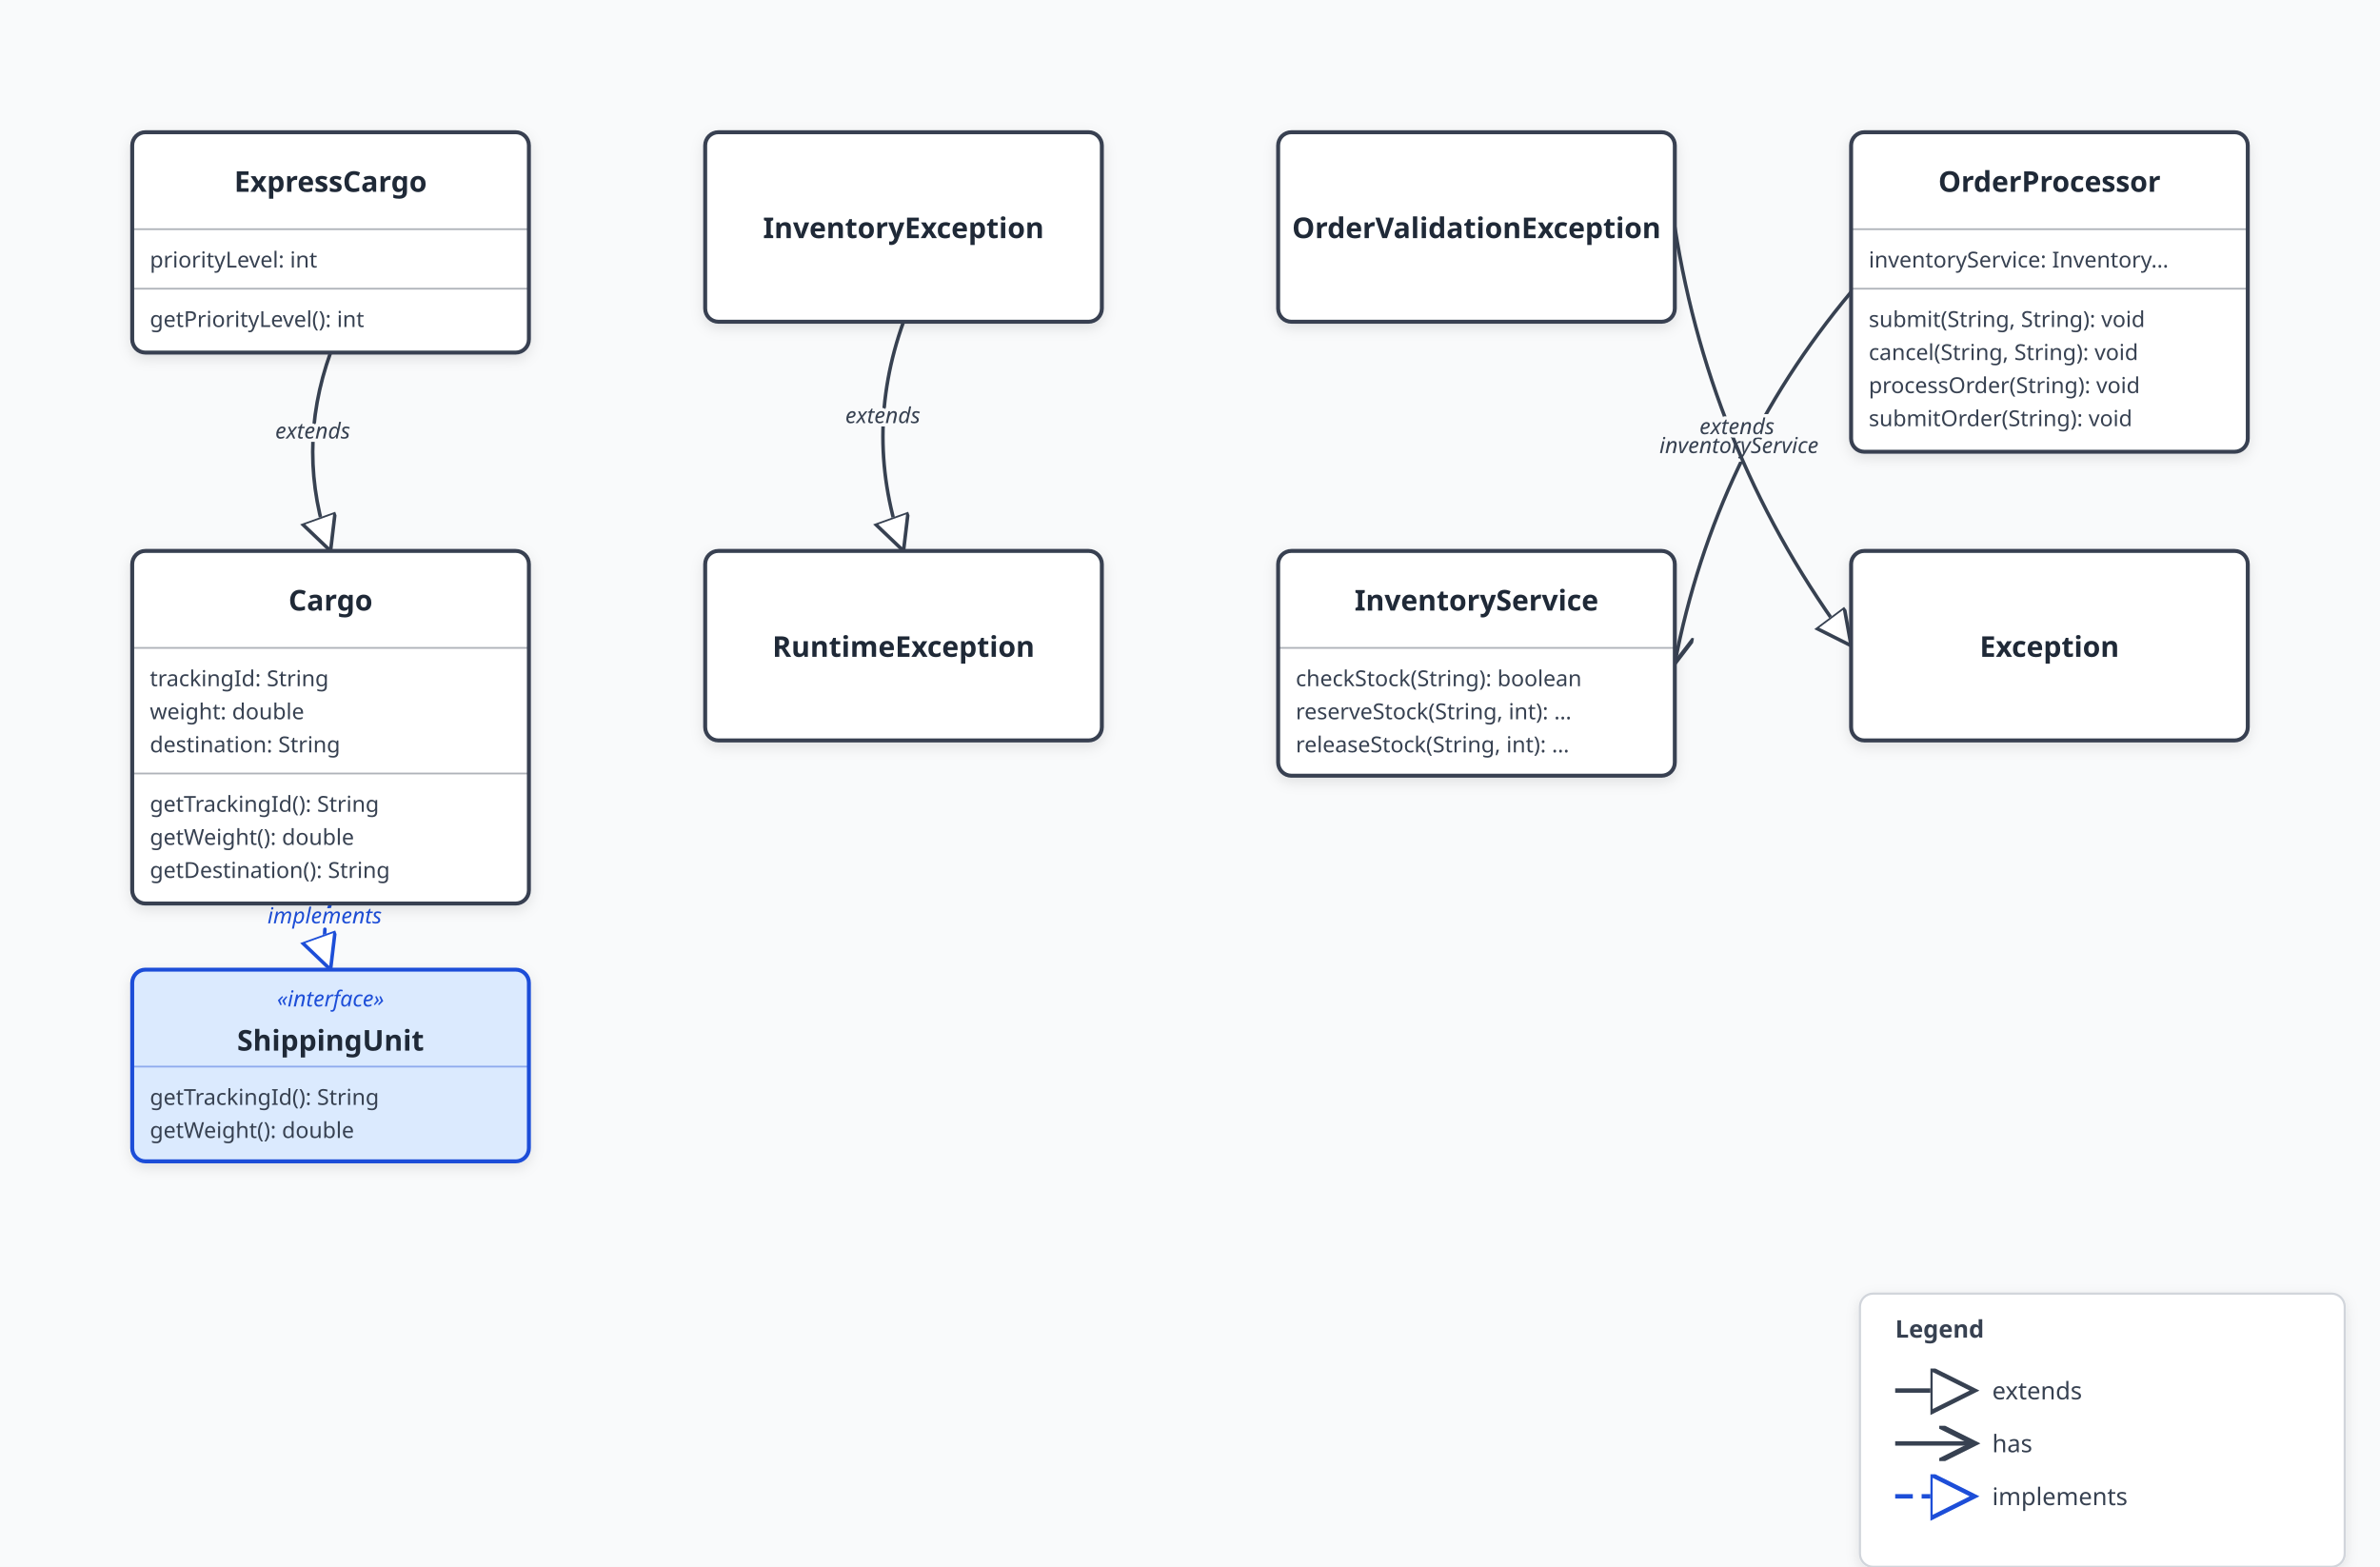
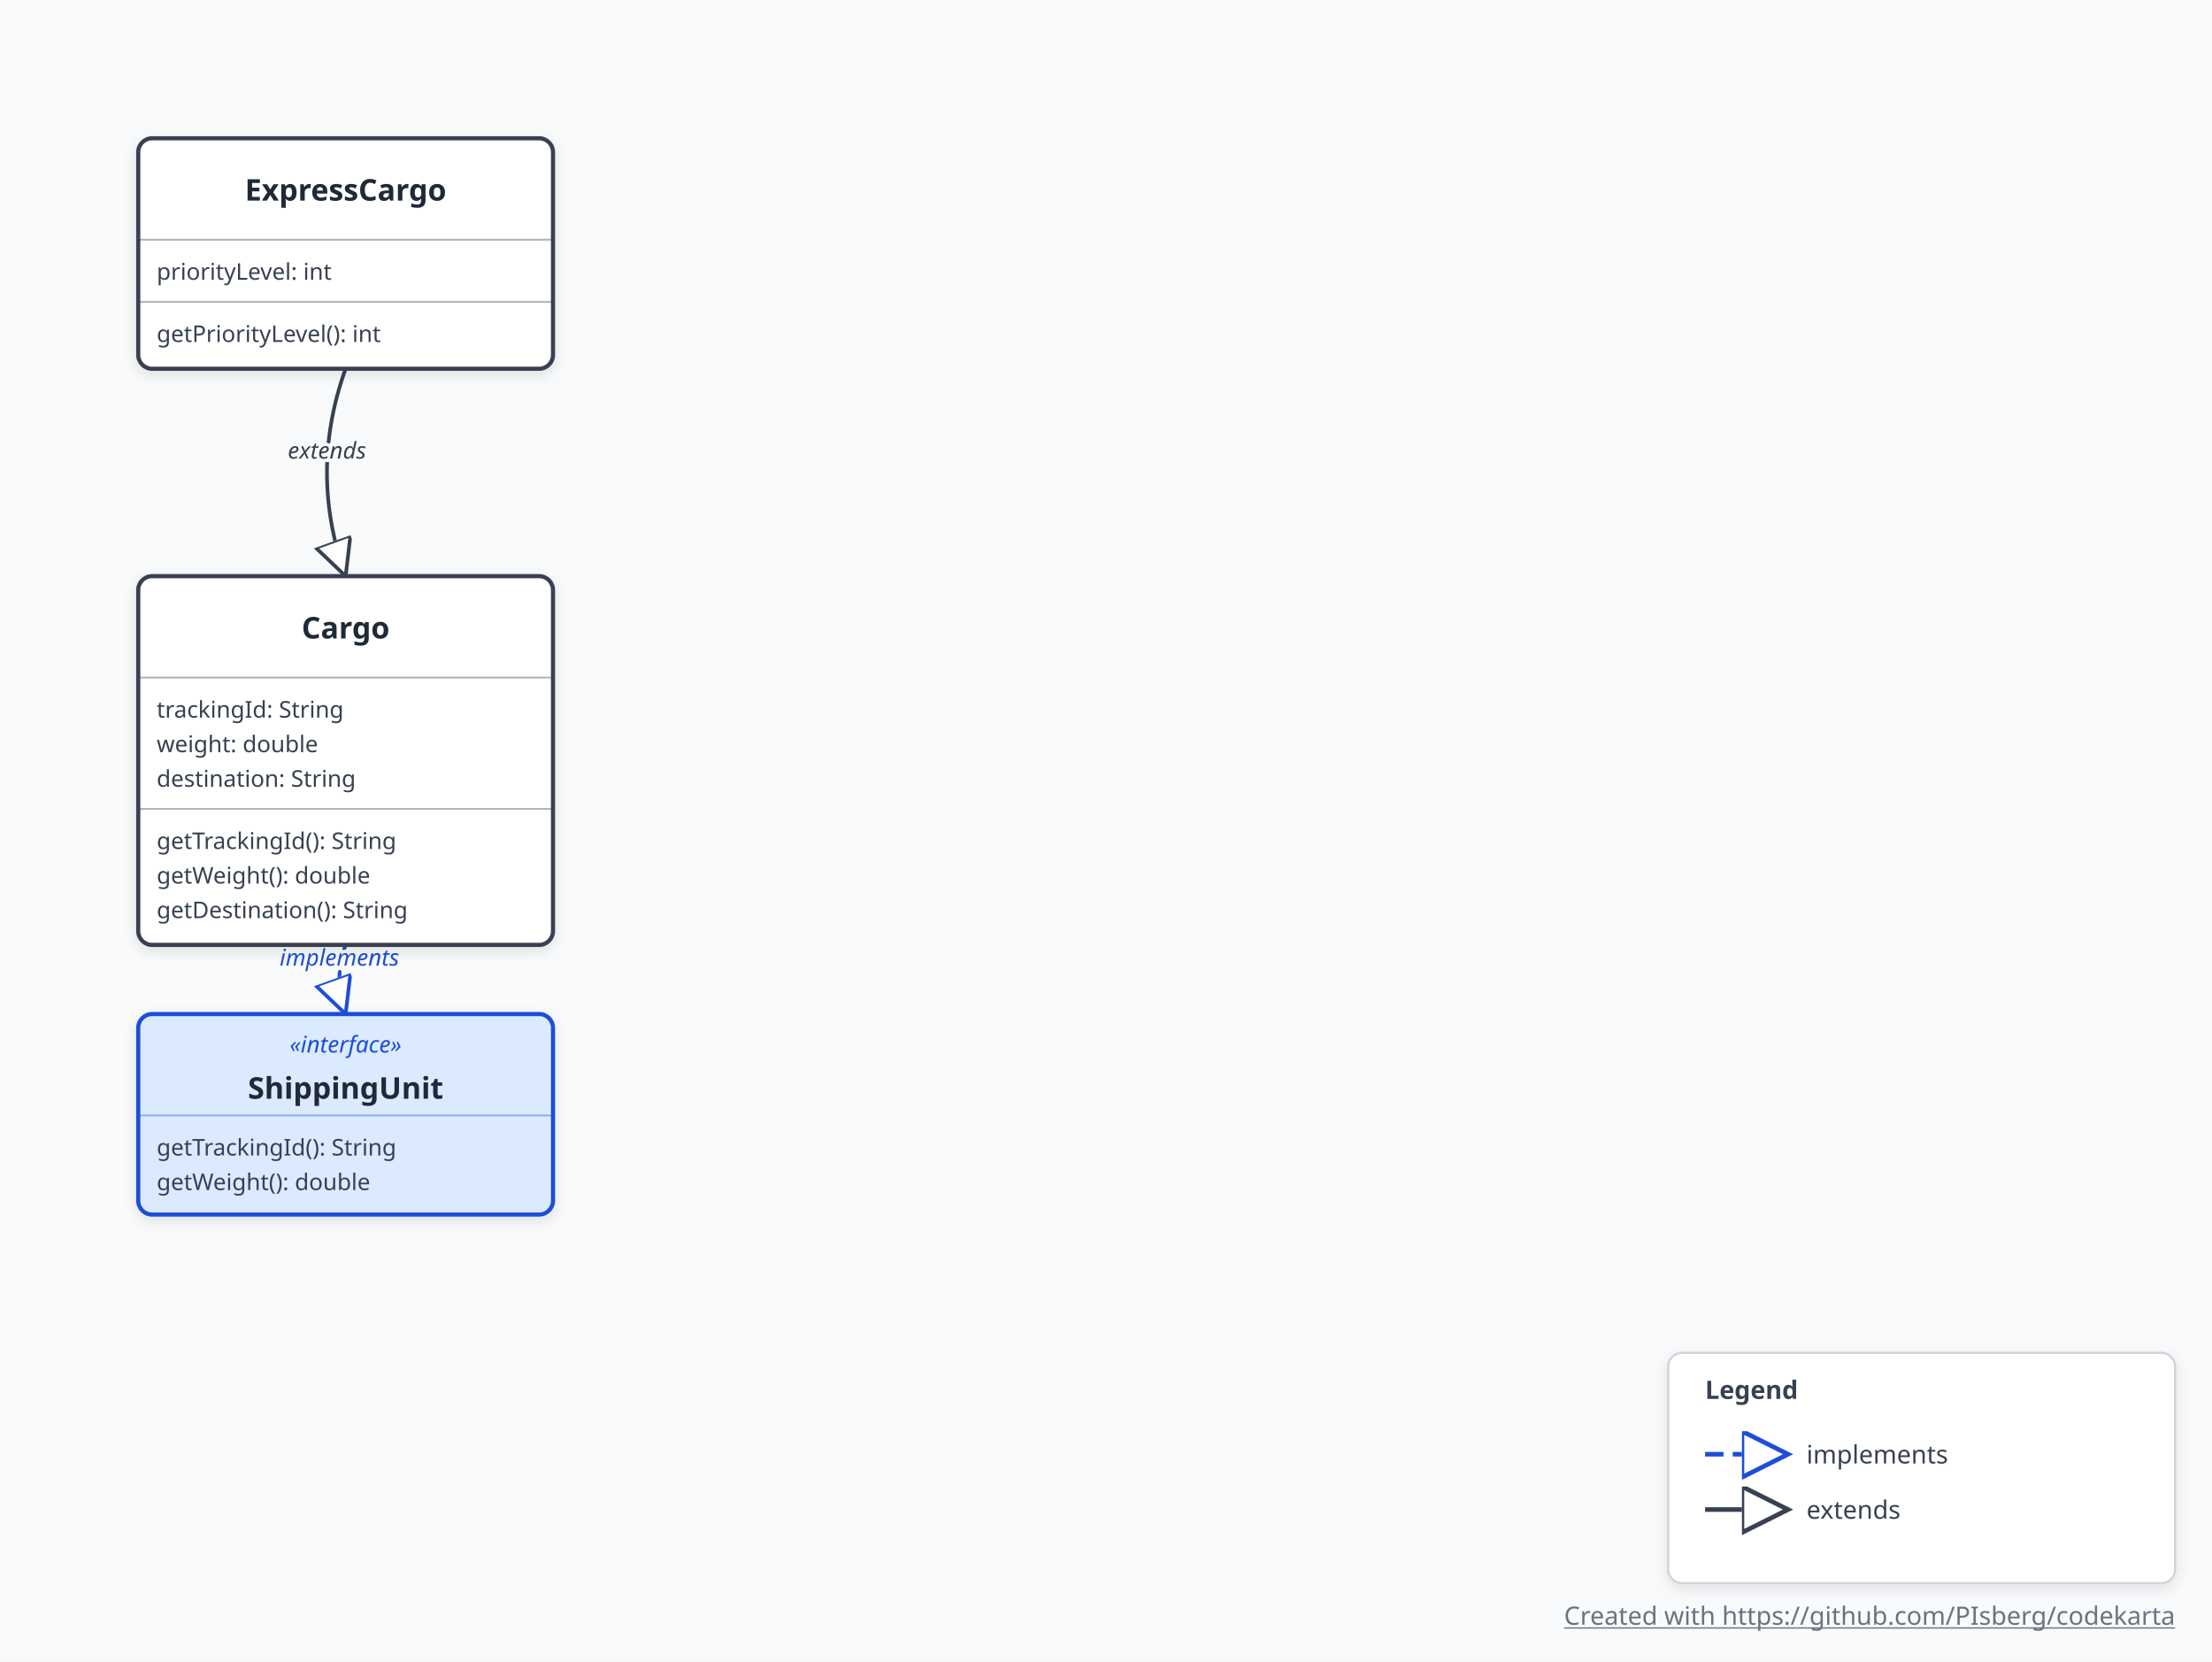
- <svg xmlns="http://www.w3.org/2000/svg" width="1080" height="711" viewBox="0 0 1080 711">
+ <svg xmlns="http://www.w3.org/2000/svg" width="960" height="721" viewBox="0 0 960 721">
  <defs>
    <style>
svg { font-family: -apple-system, BlinkMacSystemFont, 'Segoe UI', sans-serif; }
.node-rect { transition: filter 0.15s; }
.node-rect:hover { stroke-width: 2.5 !important; }
.edge-line { stroke-linecap: round; stroke-linejoin: round; }
.edge-label { paint-order: stroke; stroke: #f9fafb; stroke-width: 3; }
+ .diagram-attribution { fill: #6b7280; text-decoration: underline; }
+ .diagram-attribution:hover { fill: #374151; text-decoration: underline; }
.group-rect { }
.node-label { pointer-events: none; }
</style>
    <filter id="nodeShadow" x="-15%" y="-15%" width="130%" height="130%">
      <feDropShadow dx="0" dy="2" stdDeviation="3" flood-color="#0000001a" />
    </filter>
+     <marker id="marker-hollow-1d4ed8" markerWidth="12" markerHeight="12" refX="10" refY="5" orient="auto">
+       <path d="M0,0 L10,5 L0,10 Z" fill="#ffffff" stroke="#1d4ed8" stroke-width="1" />
+     </marker>
    <marker id="marker-hollow-374151" markerWidth="12" markerHeight="12" refX="10" refY="5" orient="auto">
      <path d="M0,0 L10,5 L0,10 Z" fill="#ffffff" stroke="#374151" stroke-width="1" />
    </marker>
-     <marker id="marker-open-374151" markerWidth="10" markerHeight="8" refX="8" refY="4" orient="auto">
-       <path d="M0,0 L8,4 L0,8" fill="none" stroke="#374151" stroke-width="1.2" />
-     </marker>
-     <marker id="marker-hollow-1d4ed8" markerWidth="12" markerHeight="12" refX="10" refY="5" orient="auto">
-       <path d="M0,0 L10,5 L0,10 Z" fill="#ffffff" stroke="#1d4ed8" stroke-width="1" />
-     </marker>
  </defs>
-   <rect width="1080" height="711" fill="#f9fafb" />
-   <path class="edge-line" d="M410.0 146.0 Q391.3 198.0 410.0 250.0" fill="none" stroke="#374151" stroke-width="1.6" marker-end="url(#marker-hollow-374151)" />
-   <text class="edge-label" x="400.6" y="192.0" text-anchor="middle" font-family="sans-serif" font-size="10" fill="#374151" font-style="italic">extends</text>
-   <path class="edge-line" d="M840.0 132.5 Q778.2 206.4 760.0 301.0" fill="none" stroke="#374151" stroke-width="1.6" marker-end="url(#marker-open-374151)" />
-   <text class="edge-label" x="789.1" y="205.6" text-anchor="middle" font-family="sans-serif" font-size="10" fill="#374151" font-style="italic">inventoryService</text>
-   <path class="edge-line" d="M760.0 103.0 Q776.4 207.9 840.0 293.0" fill="none" stroke="#374151" stroke-width="1.6" marker-end="url(#marker-hollow-374151)" />
-   <text class="edge-label" x="788.2" y="197.0" text-anchor="middle" font-family="sans-serif" font-size="10" fill="#374151" font-style="italic">extends</text>
+   <rect width="960" height="721" fill="#f9fafb" />
  <path class="edge-line" d="M150.0 410.0 Q144.6 425.0 150.0 440.0" fill="none" stroke="#1d4ed8" stroke-width="1.6" stroke-dasharray="8,4" marker-end="url(#marker-hollow-1d4ed8)" />
  <text class="edge-label" x="147.3" y="419.0" text-anchor="middle" font-family="sans-serif" font-size="10" fill="#1d4ed8" font-style="italic">implements</text>
  <path class="edge-line" d="M150.0 160.0 Q133.8 205.0 150.0 250.0" fill="none" stroke="#374151" stroke-width="1.6" marker-end="url(#marker-hollow-374151)" />
  <text class="edge-label" x="141.9" y="199.0" text-anchor="middle" font-family="sans-serif" font-size="10" fill="#374151" font-style="italic">extends</text>
-   <g id="InventoryException">
-     <rect class="node-rect" x="320.0" y="60.0" width="180.0" height="86.0" rx="6" fill="#ffffff" stroke="#374151" stroke-width="1.8" filter="url(#nodeShadow)" />
-     <text class="node-label" x="410.0" y="103.0" text-anchor="middle" dominant-baseline="central" font-family="sans-serif" font-size="13" font-weight="bold" fill="#1f2937">InventoryException</text>
-   </g>
-   <g id="RuntimeException">
-     <rect class="node-rect" x="320.0" y="250.0" width="180.0" height="86.0" rx="6" fill="#ffffff" stroke="#374151" stroke-width="1.8" filter="url(#nodeShadow)" />
-     <text class="node-label" x="410.0" y="293.0" text-anchor="middle" dominant-baseline="central" font-family="sans-serif" font-size="13" font-weight="bold" fill="#1f2937">RuntimeException</text>
-   </g>
-   <g id="InventoryService">
-     <rect class="node-rect" x="580.0" y="250.0" width="180.0" height="102.0" rx="6" fill="#ffffff" stroke="#374151" stroke-width="1.8" filter="url(#nodeShadow)" />
-     <text class="node-label" x="670.0" y="272.0" text-anchor="middle" dominant-baseline="central" font-family="sans-serif" font-size="13" font-weight="bold" fill="#1f2937">InventoryService</text>
-     <line x1="580.0" y1="294.0" x2="760.0" y2="294.0" stroke="#374151" stroke-width="0.8" opacity="0.4" />
-     <text x="588.0" y="307.5" font-family="sans-serif" font-size="10" fill="#374151" dominant-baseline="central">checkStock(String): boolean</text>
-     <text x="588.0" y="322.5" font-family="sans-serif" font-size="10" fill="#374151" dominant-baseline="central">reserveStock(String, int): …</text>
-     <text x="588.0" y="337.5" font-family="sans-serif" font-size="10" fill="#374151" dominant-baseline="central">releaseStock(String, int): …</text>
-   </g>
-   <g id="OrderProcessor">
-     <rect class="node-rect" x="840.0" y="60.0" width="180.0" height="145.0" rx="6" fill="#ffffff" stroke="#374151" stroke-width="1.8" filter="url(#nodeShadow)" />
-     <text class="node-label" x="930.0" y="82.0" text-anchor="middle" dominant-baseline="central" font-family="sans-serif" font-size="13" font-weight="bold" fill="#1f2937">OrderProcessor</text>
-     <line x1="840.0" y1="104.0" x2="1020.0" y2="104.0" stroke="#374151" stroke-width="0.8" opacity="0.4" />
-     <text x="848.0" y="117.5" font-family="sans-serif" font-size="10" fill="#374151" dominant-baseline="central">inventoryService: Inventory…</text>
-     <line x1="840.0" y1="131.0" x2="1020.0" y2="131.0" stroke="#374151" stroke-width="0.8" opacity="0.4" />
-     <text x="848.0" y="144.5" font-family="sans-serif" font-size="10" fill="#374151" dominant-baseline="central">submit(String, String): void</text>
-     <text x="848.0" y="159.5" font-family="sans-serif" font-size="10" fill="#374151" dominant-baseline="central">cancel(String, String): void</text>
-     <text x="848.0" y="174.5" font-family="sans-serif" font-size="10" fill="#374151" dominant-baseline="central">processOrder(String): void</text>
-     <text x="848.0" y="189.5" font-family="sans-serif" font-size="10" fill="#374151" dominant-baseline="central">submitOrder(String): void</text>
-   </g>
-   <g id="OrderValidationException">
-     <rect class="node-rect" x="580.0" y="60.0" width="180.0" height="86.0" rx="6" fill="#ffffff" stroke="#374151" stroke-width="1.8" filter="url(#nodeShadow)" />
-     <text class="node-label" x="670.0" y="103.0" text-anchor="middle" dominant-baseline="central" font-family="sans-serif" font-size="13" font-weight="bold" fill="#1f2937">OrderValidationException</text>
-   </g>
-   <g id="Exception">
-     <rect class="node-rect" x="840.0" y="250.0" width="180.0" height="86.0" rx="6" fill="#ffffff" stroke="#374151" stroke-width="1.8" filter="url(#nodeShadow)" />
-     <text class="node-label" x="930.0" y="293.0" text-anchor="middle" dominant-baseline="central" font-family="sans-serif" font-size="13" font-weight="bold" fill="#1f2937">Exception</text>
-   </g>
  <g id="Cargo">
    <rect class="node-rect" x="60.0" y="250.0" width="180.0" height="160.0" rx="6" fill="#ffffff" stroke="#374151" stroke-width="1.8" filter="url(#nodeShadow)" />
    <text class="node-label" x="150.0" y="272.0" text-anchor="middle" dominant-baseline="central" font-family="sans-serif" font-size="13" font-weight="bold" fill="#1f2937">Cargo</text>
    <line x1="60.0" y1="294.0" x2="240.0" y2="294.0" stroke="#374151" stroke-width="0.8" opacity="0.4" />
    <text x="68.0" y="307.5" font-family="sans-serif" font-size="10" fill="#374151" dominant-baseline="central">trackingId: String</text>
    <text x="68.0" y="322.5" font-family="sans-serif" font-size="10" fill="#374151" dominant-baseline="central">weight: double</text>
    <text x="68.0" y="337.5" font-family="sans-serif" font-size="10" fill="#374151" dominant-baseline="central">destination: String</text>
    <line x1="60.0" y1="351.0" x2="240.0" y2="351.0" stroke="#374151" stroke-width="0.8" opacity="0.4" />
    <text x="68.0" y="364.5" font-family="sans-serif" font-size="10" fill="#374151" dominant-baseline="central">getTrackingId(): String</text>
    <text x="68.0" y="379.5" font-family="sans-serif" font-size="10" fill="#374151" dominant-baseline="central">getWeight(): double</text>
    <text x="68.0" y="394.5" font-family="sans-serif" font-size="10" fill="#374151" dominant-baseline="central">getDestination(): String</text>
  </g>
  <g id="ShippingUnit">
    <rect class="node-rect" x="60.0" y="440.0" width="180.0" height="87.0" rx="6" fill="#dbeafe" stroke="#1d4ed8" stroke-width="1.8" filter="url(#nodeShadow)" />
    <text class="node-label" x="150.0" y="456.7" text-anchor="middle" font-family="sans-serif" font-size="10" fill="#1d4ed8" font-style="italic">«interface»</text>
    <text class="node-label" x="150.0" y="471.7" text-anchor="middle" dominant-baseline="central" font-family="sans-serif" font-size="13" font-weight="bold" fill="#1f2937">ShippingUnit</text>
    <line x1="60.0" y1="484.0" x2="240.0" y2="484.0" stroke="#1d4ed8" stroke-width="0.8" opacity="0.4" />
    <text x="68.0" y="497.5" font-family="sans-serif" font-size="10" fill="#374151" dominant-baseline="central">getTrackingId(): String</text>
    <text x="68.0" y="512.5" font-family="sans-serif" font-size="10" fill="#374151" dominant-baseline="central">getWeight(): double</text>
  </g>
  <g id="ExpressCargo">
    <rect class="node-rect" x="60.0" y="60.0" width="180.0" height="100.0" rx="6" fill="#ffffff" stroke="#374151" stroke-width="1.8" filter="url(#nodeShadow)" />
    <text class="node-label" x="150.0" y="82.0" text-anchor="middle" dominant-baseline="central" font-family="sans-serif" font-size="13" font-weight="bold" fill="#1f2937">ExpressCargo</text>
    <line x1="60.0" y1="104.0" x2="240.0" y2="104.0" stroke="#374151" stroke-width="0.8" opacity="0.4" />
    <text x="68.0" y="117.5" font-family="sans-serif" font-size="10" fill="#374151" dominant-baseline="central">priorityLevel: int</text>
    <line x1="60.0" y1="131.0" x2="240.0" y2="131.0" stroke="#374151" stroke-width="0.8" opacity="0.4" />
    <text x="68.0" y="144.5" font-family="sans-serif" font-size="10" fill="#374151" dominant-baseline="central">getPriorityLevel(): int</text>
  </g>
-   <rect x="844.0" y="587.0" width="220.0" height="124.0" rx="6" fill="#ffffff" stroke="#d1d5db" stroke-width="1" filter="url(#nodeShadow)" />
-   <text x="860.0" y="607.0" font-family="sans-serif" font-size="11" font-weight="bold" fill="#374151">Legend</text>
-   <line x1="860.0" y1="631.0" x2="896.0" y2="631.0" stroke="#374151" stroke-width="2" marker-end="url(#marker-hollow-374151)" />
-   <text x="904.0" y="635.0" font-family="sans-serif" font-size="11" fill="#374151">extends</text>
-   <line x1="860.0" y1="655.0" x2="896.0" y2="655.0" stroke="#374151" stroke-width="2" marker-end="url(#marker-open-374151)" />
-   <text x="904.0" y="659.0" font-family="sans-serif" font-size="11" fill="#374151">has</text>
-   <line x1="860.0" y1="679.0" x2="896.0" y2="679.0" stroke="#1d4ed8" stroke-width="2" stroke-dasharray="8,4" marker-end="url(#marker-hollow-1d4ed8)" />
-   <text x="904.0" y="683.0" font-family="sans-serif" font-size="11" fill="#374151">implements</text>
+   <rect x="724.0" y="587.0" width="220.0" height="100.0" rx="6" fill="#ffffff" stroke="#d1d5db" stroke-width="1" filter="url(#nodeShadow)" />
+   <text x="740.0" y="607.0" font-family="sans-serif" font-size="11" font-weight="bold" fill="#374151">Legend</text>
+   <line x1="740.0" y1="631.0" x2="776.0" y2="631.0" stroke="#1d4ed8" stroke-width="2" stroke-dasharray="8,4" marker-end="url(#marker-hollow-1d4ed8)" />
+   <text x="784.0" y="635.0" font-family="sans-serif" font-size="11" fill="#374151">implements</text>
+   <line x1="740.0" y1="655.0" x2="776.0" y2="655.0" stroke="#374151" stroke-width="2" marker-end="url(#marker-hollow-374151)" />
+   <text x="784.0" y="659.0" font-family="sans-serif" font-size="11" fill="#374151">extends</text>
+   <a class="diagram-attribution" href="https://github.com/PIsberg/codekarta" target="_blank" rel="noopener noreferrer">
+     <text x="944.0" y="705.0" text-anchor="end" font-family="sans-serif" font-size="11" fill="#6b7280" text-decoration="underline">Created with https://github.com/PIsberg/codekarta</text>
+   </a>
</svg>
